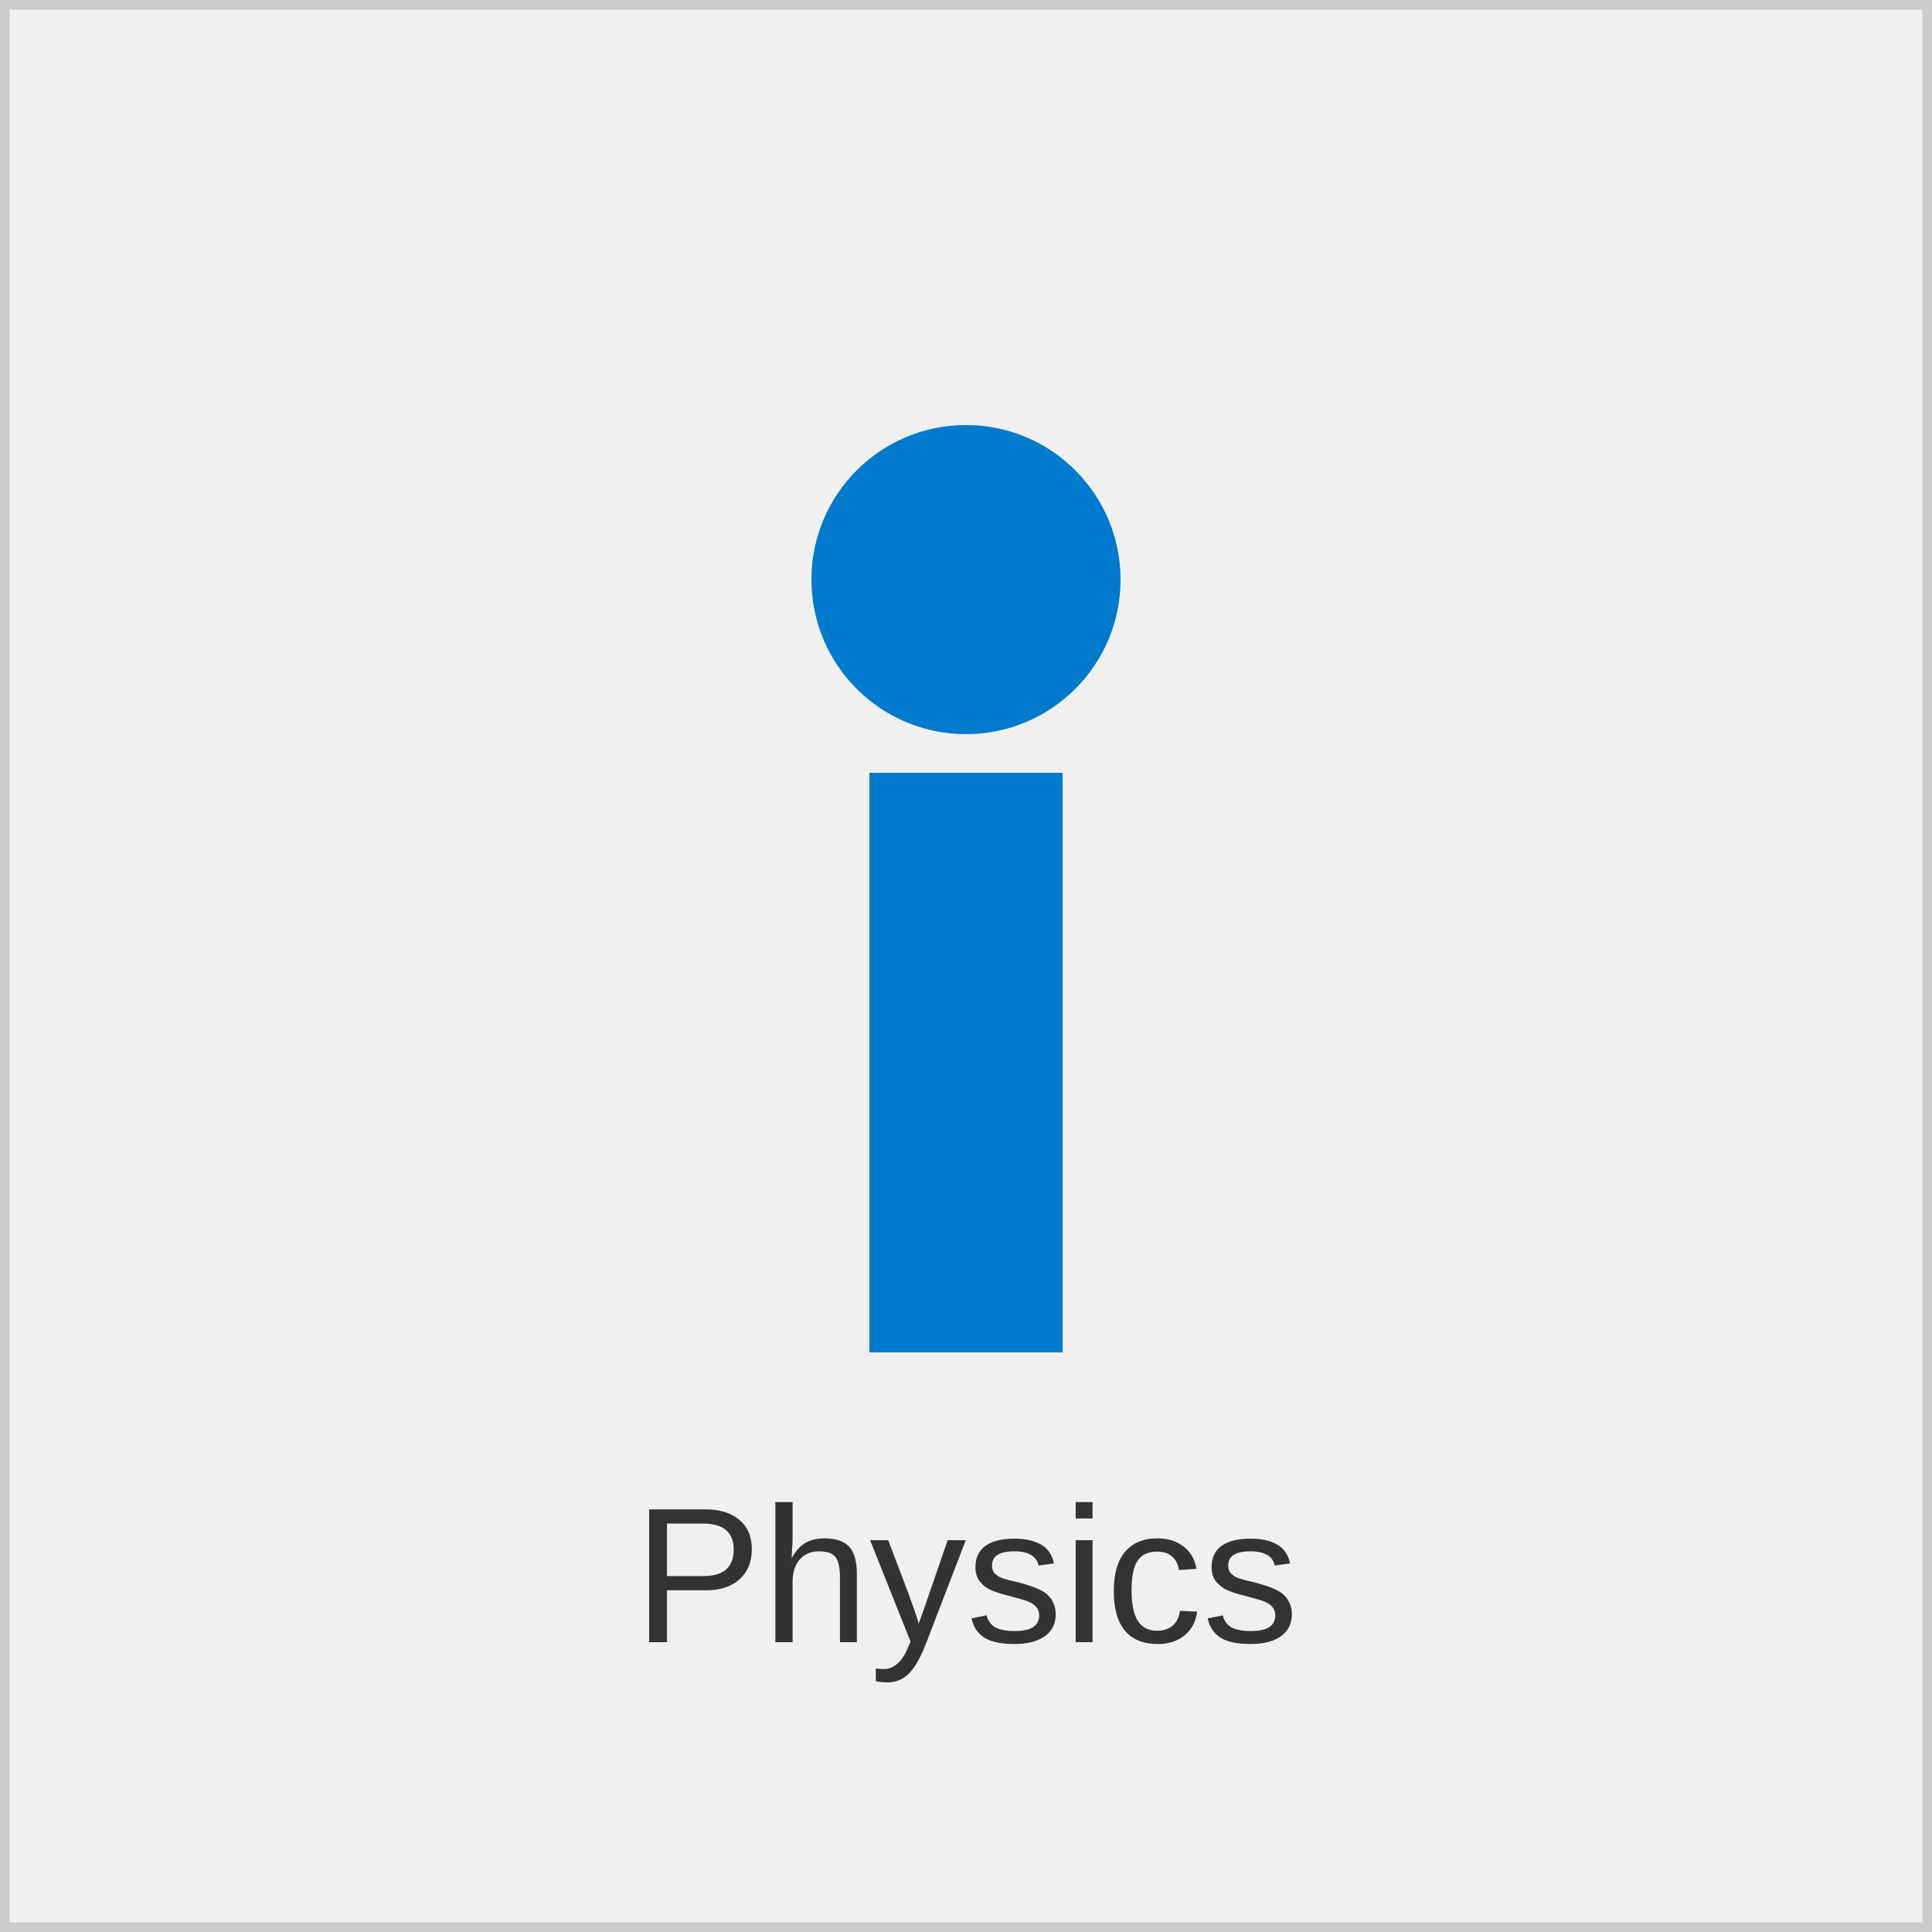
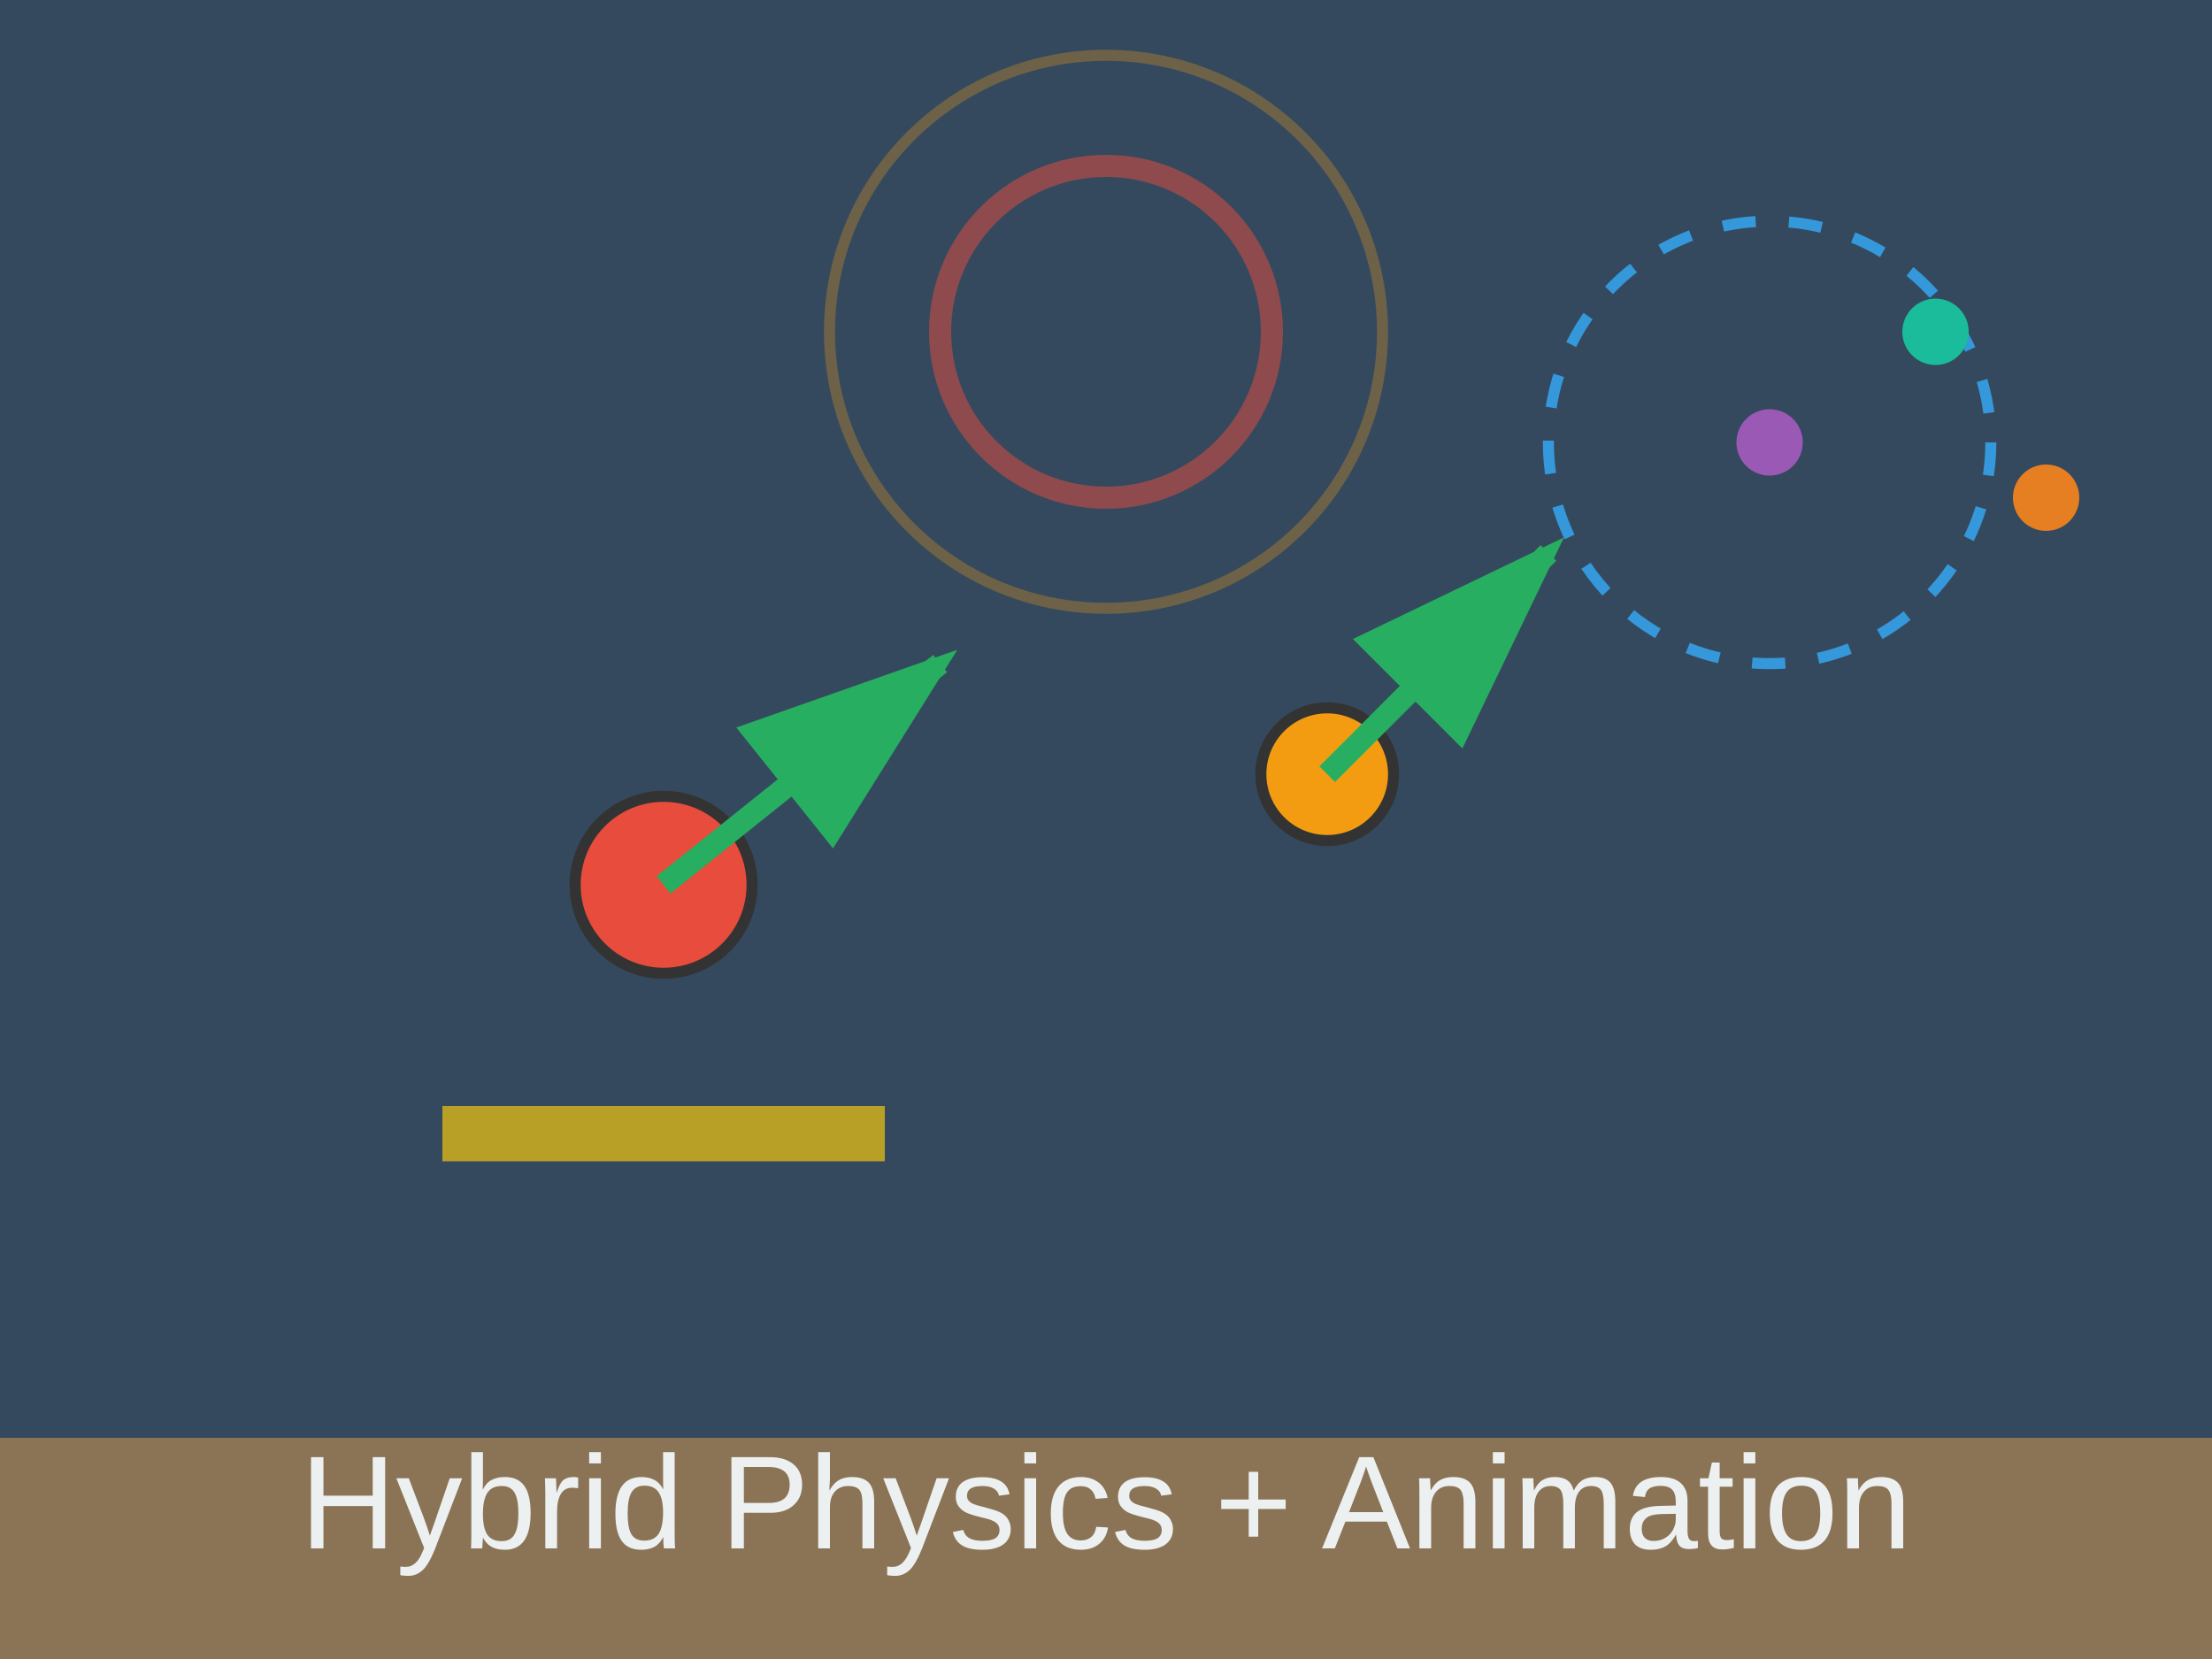
- <svg xmlns="http://www.w3.org/2000/svg" width="100" height="100" viewBox="0 0 100 100">
-   <rect width="100" height="100" fill="#f0f0f0" stroke="#ccc" stroke-width="1" />
-   <circle cx="50" cy="30" r="8" fill="#007acc" />
-   <rect x="45" y="40" width="10" height="30" fill="#007acc" />
-   <text x="50" y="85" text-anchor="middle" font-family="Arial" font-size="10" fill="#333">Physics</text>
+ <svg xmlns="http://www.w3.org/2000/svg" width="200" height="150">
+   <rect width="200" height="150" fill="#34495E" />
+   <rect x="0" y="130" width="200" height="20" fill="#8B7355" />
+   <circle cx="60" cy="80" r="8" fill="#E74C3C" stroke="#333" stroke-width="1" />
+   <line x1="60" y1="80" x2="85" y2="60" stroke="#27AE60" stroke-width="2" marker-end="url(#arrow)" />
+   <circle cx="120" cy="70" r="6" fill="#F39C12" stroke="#333" stroke-width="1" />
+   <line x1="120" y1="70" x2="140" y2="50" stroke="#27AE60" stroke-width="2" marker-end="url(#arrow)" />
+   <circle cx="160" cy="40" r="20" fill="none" stroke="#3498DB" stroke-width="1" stroke-dasharray="3,3" />
+   <circle cx="160" cy="40" r="3" fill="#9B59B6" />
+   <circle cx="175" cy="30" r="3" fill="#1ABC9C" />
+   <circle cx="185" cy="45" r="3" fill="#E67E22" />
+   <rect x="40" y="100" width="40" height="5" fill="#F1C40F" opacity="0.7" />
+   <circle cx="100" cy="30" r="15" fill="none" stroke="#E74C3C" stroke-width="2" opacity="0.5" />
+   <circle cx="100" cy="30" r="25" fill="none" stroke="#F39C12" stroke-width="1" opacity="0.3" />
+   <defs>
+     <marker id="arrow" markerWidth="10" markerHeight="7" refX="9" refY="3.5" orient="auto">
+       <polygon points="0 0, 10 3.5, 0 7" fill="#27AE60" />
+     </marker>
+   </defs>
+   <text x="100" y="140" text-anchor="middle" font-family="Arial" font-size="12" fill="#ECF0F1">Hybrid Physics + Animation</text>
</svg>
